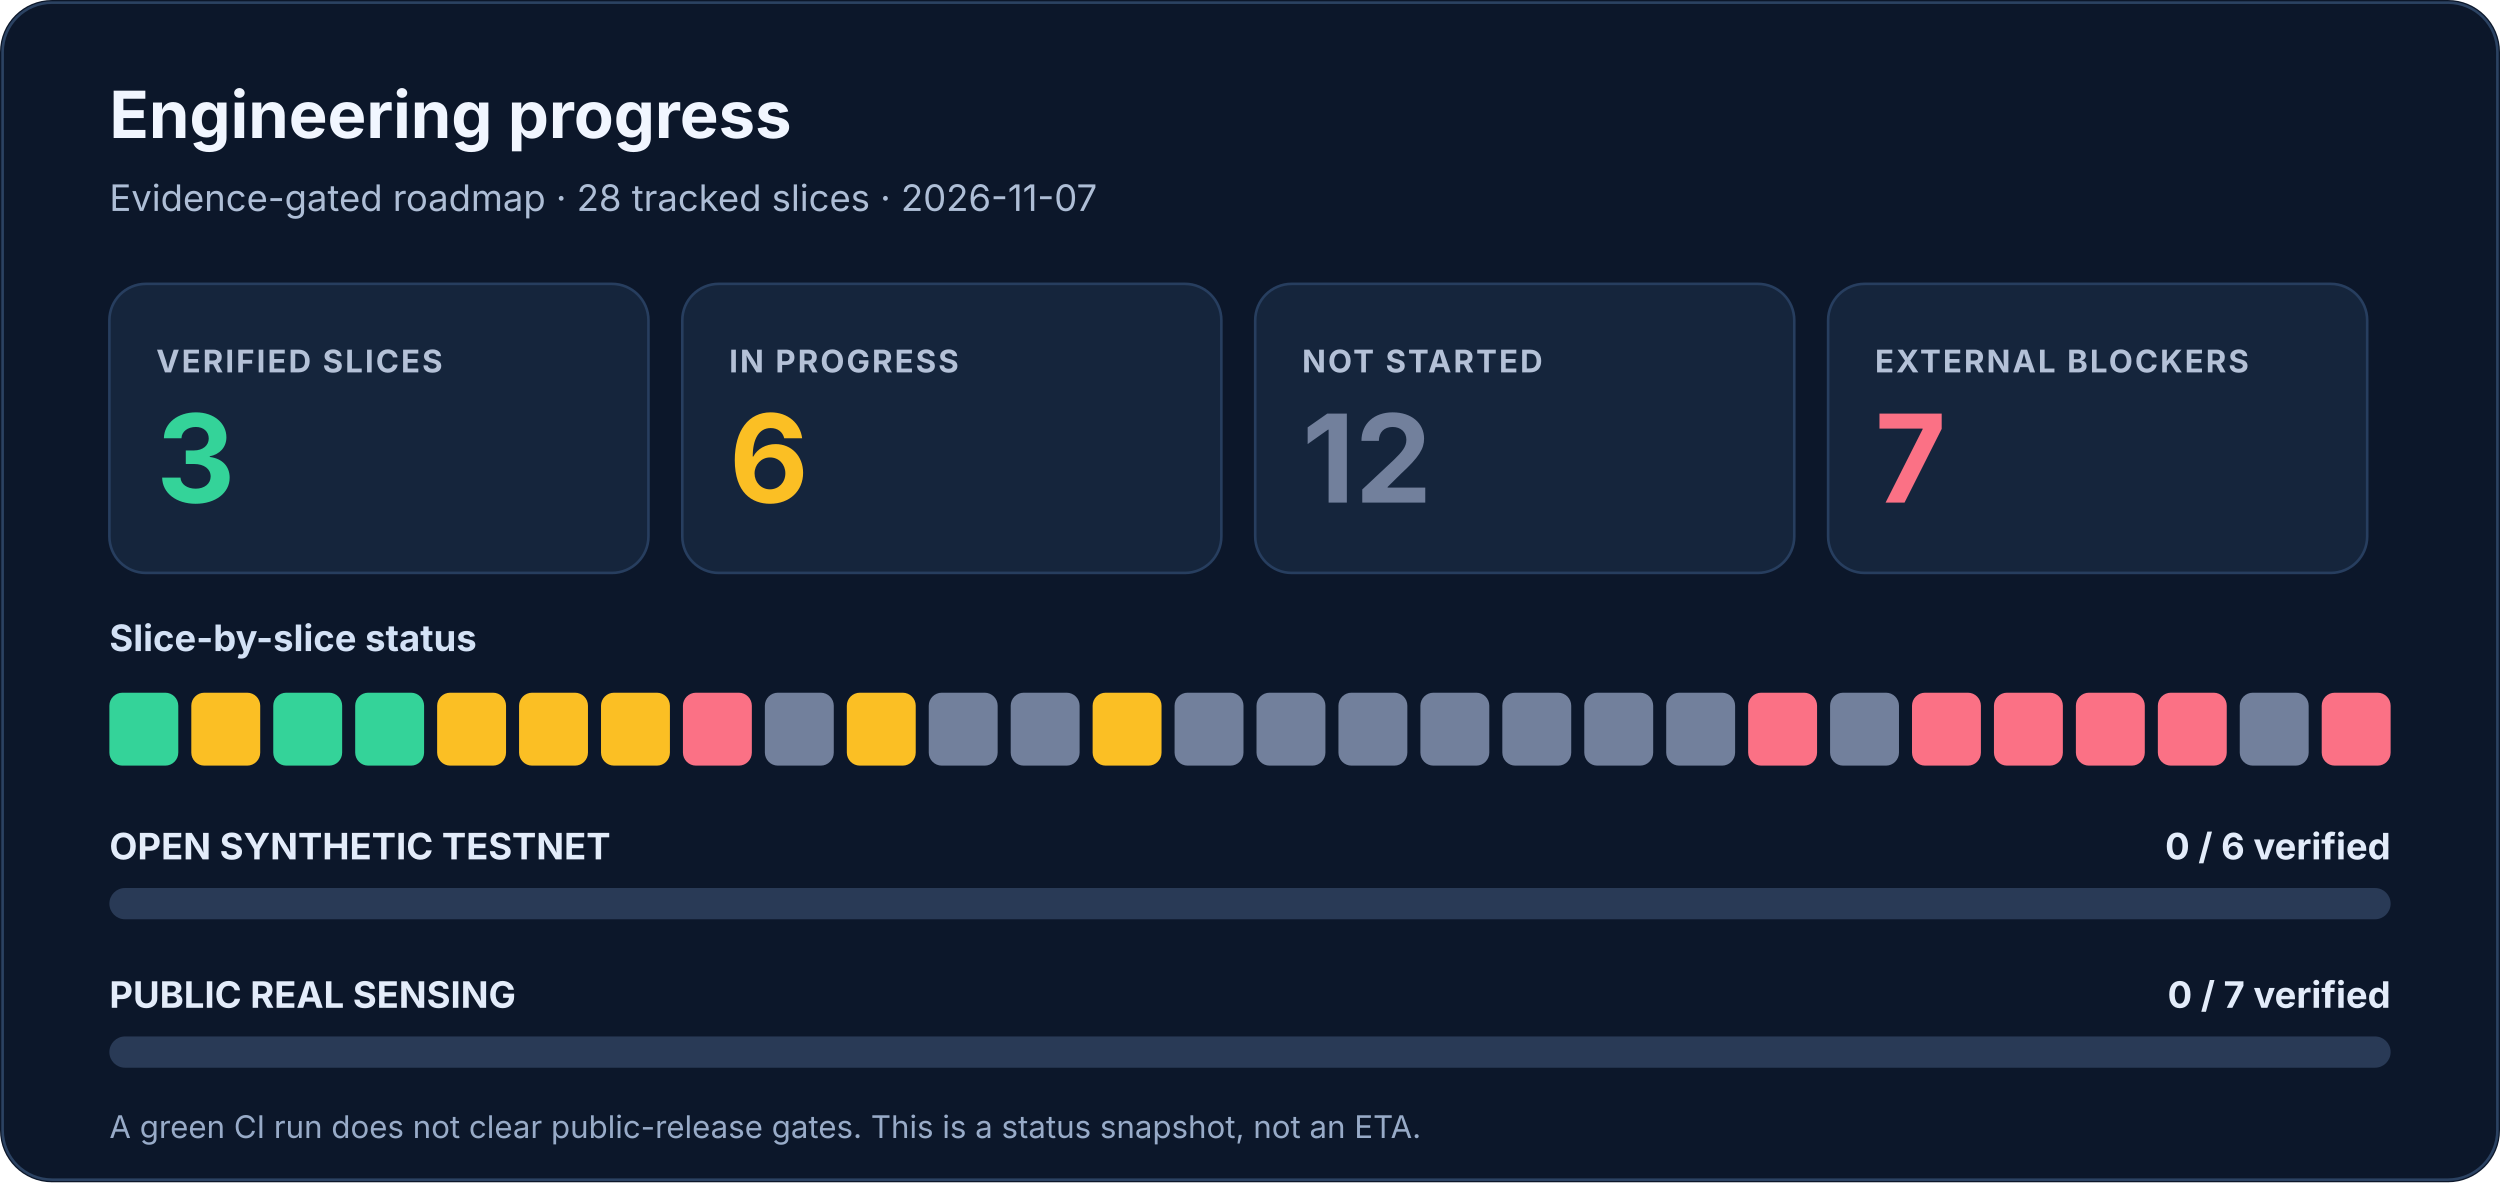
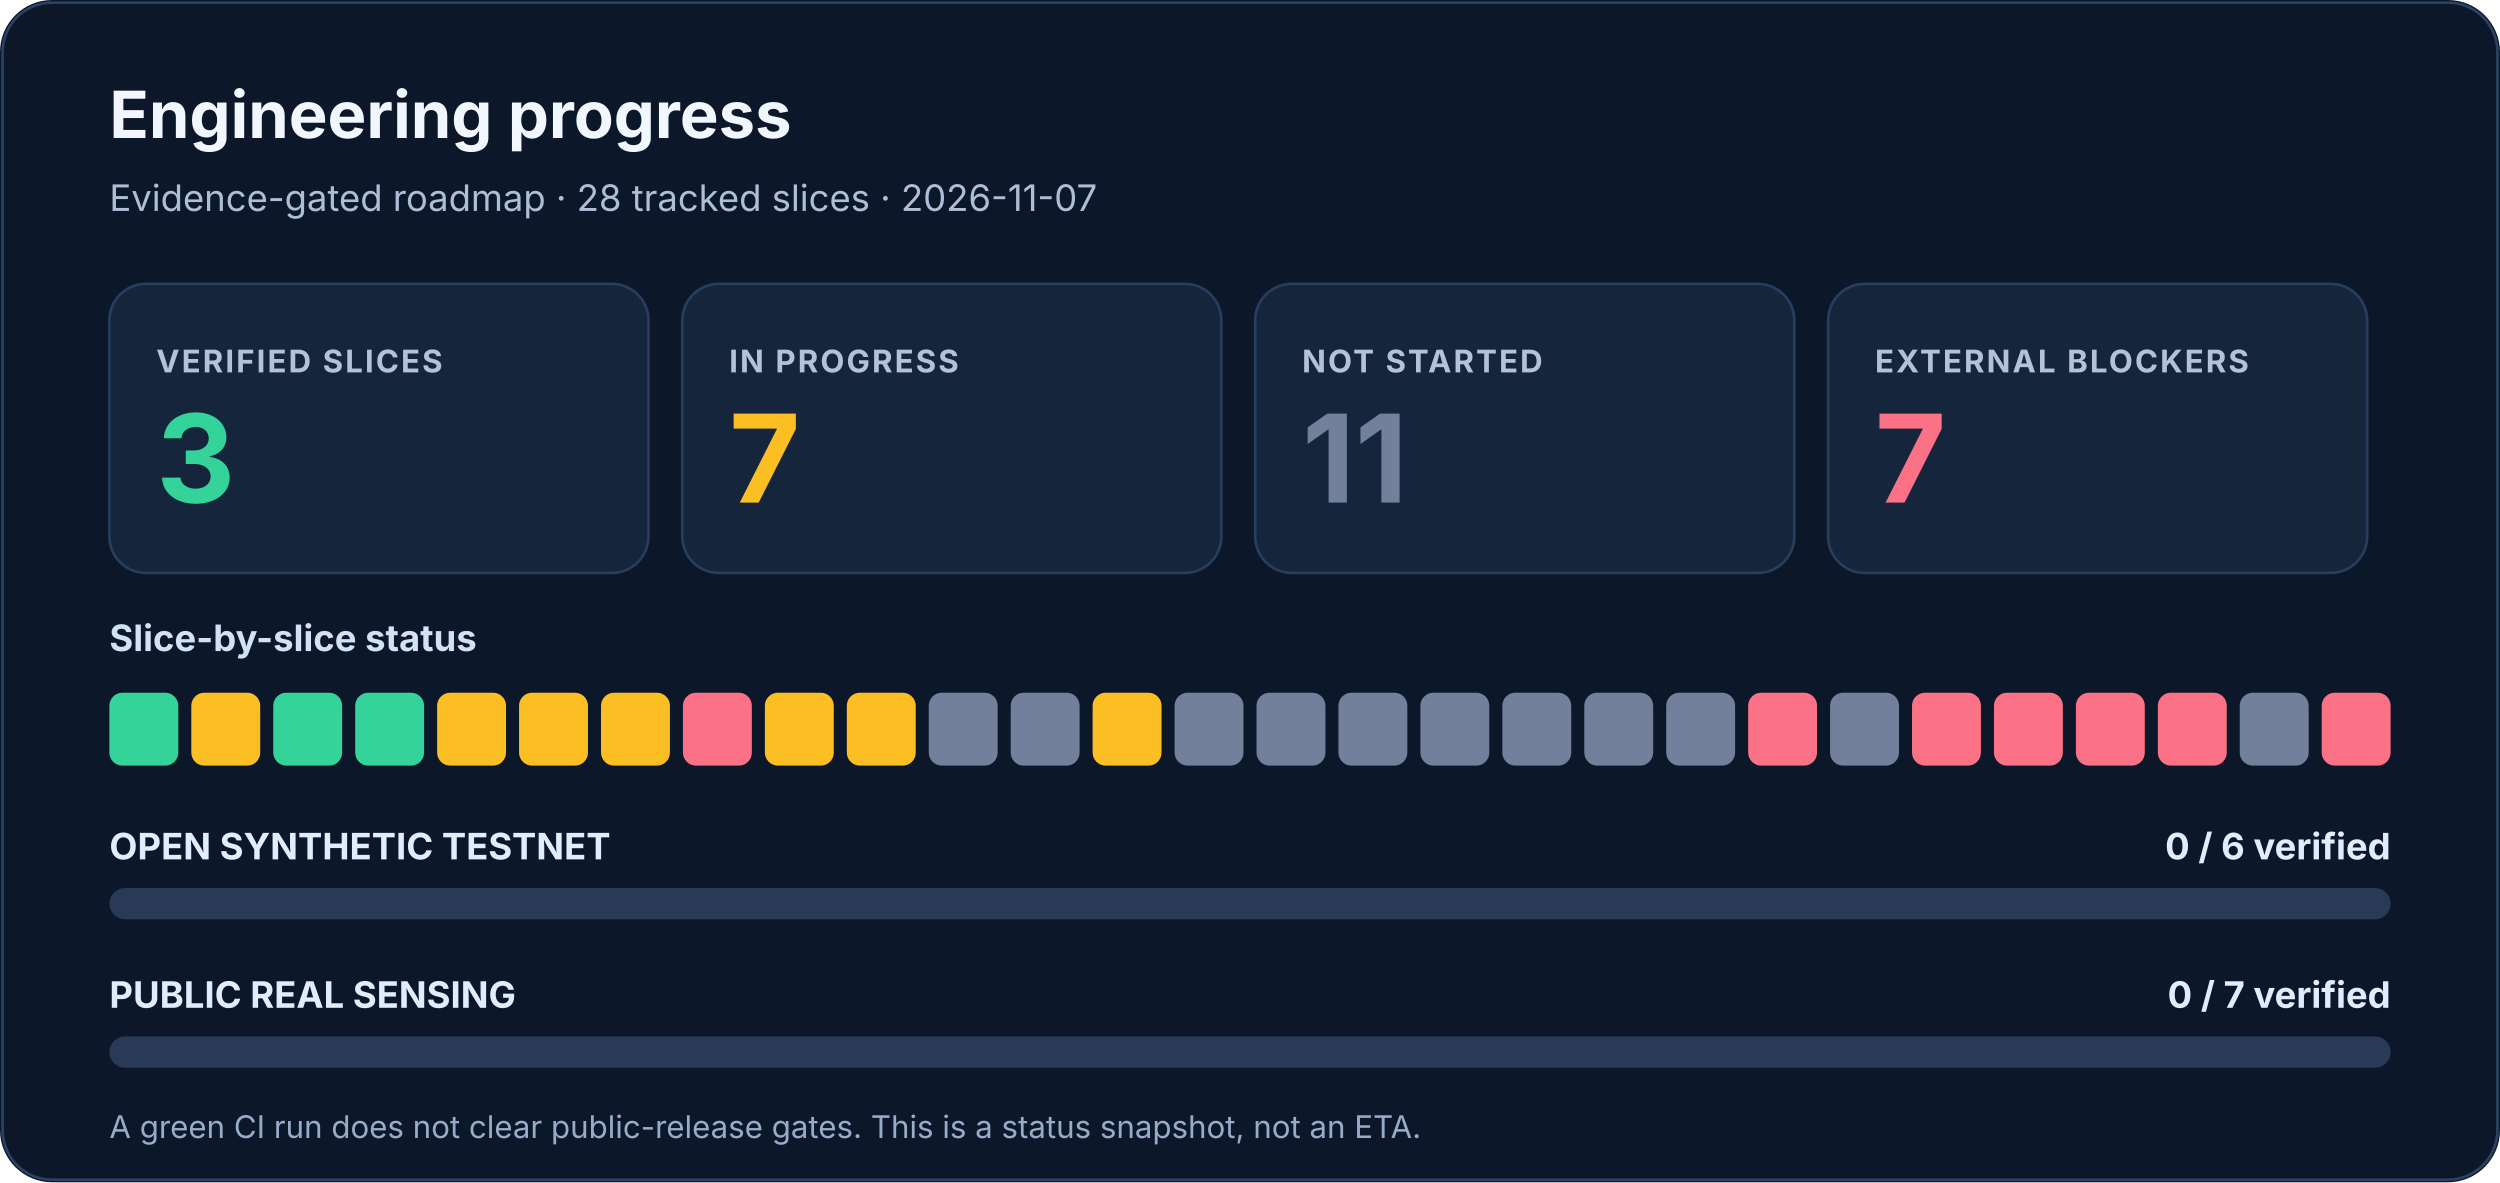
<svg xmlns="http://www.w3.org/2000/svg" width="960" height="454" viewBox="0 0 960 454" role="img" aria-labelledby="title desc">
  <rect width="960" height="454" rx="20" fill="#0c172a" />
  <rect x="1" y="1" width="958" height="452" rx="19" fill="none" stroke="#2b4262" />
  <text x="42" y="53" font-family="ui-sans-serif,system-ui,-apple-system,Segoe UI,sans-serif" font-size="25" font-weight="750" fill="#f1f6ff">Engineering progress</text>
  <text x="42" y="81" font-family="ui-sans-serif,system-ui,-apple-system,Segoe UI,sans-serif" font-size="14" fill="#aebed6">Evidence-gated roadmap · 28 tracked slices · 2026-11-07</text>
  <g font-family="ui-sans-serif,system-ui,-apple-system,Segoe UI,sans-serif">
    <rect x="42" y="109" width="207" height="111" rx="14" fill="#15253c" stroke="#273e5f" />
    <text x="60" y="143" font-size="12" font-weight="650" fill="#b4c1d7" letter-spacing=".8">VERIFIED SLICES</text>
    <text x="60" y="193" font-size="47" font-weight="750" fill="#34d399">3</text>
    <rect x="262" y="109" width="207" height="111" rx="14" fill="#15253c" stroke="#273e5f" />
    <text x="280" y="143" font-size="12" font-weight="650" fill="#b4c1d7" letter-spacing=".8">IN PROGRESS</text>
-     <text x="280" y="193" font-size="47" font-weight="750" fill="#fbbf24">6</text>
+     <text x="280" y="193" font-size="47" font-weight="750" fill="#fbbf24">7</text>
    <rect x="482" y="109" width="207" height="111" rx="14" fill="#15253c" stroke="#273e5f" />
    <text x="500" y="143" font-size="12" font-weight="650" fill="#b4c1d7" letter-spacing=".8">NOT STARTED</text>
-     <text x="500" y="193" font-size="47" font-weight="750" fill="#72809c">12</text>
+     <text x="500" y="193" font-size="47" font-weight="750" fill="#72809c">11</text>
    <rect x="702" y="109" width="207" height="111" rx="14" fill="#15253c" stroke="#273e5f" />
    <text x="720" y="143" font-size="12" font-weight="650" fill="#b4c1d7" letter-spacing=".8">EXTERNAL BLOCKERS</text>
    <text x="720" y="193" font-size="47" font-weight="750" fill="#fb7185">7</text>
    <text x="42" y="250" font-size="14" font-weight="650" fill="#d3e1f5">Slice-by-slice status</text>
    <rect x="42.00" y="266" width="26.46" height="28" rx="5" fill="#34d399" />
    <rect x="73.46" y="266" width="26.46" height="28" rx="5" fill="#fbbf24" />
    <rect x="104.93" y="266" width="26.46" height="28" rx="5" fill="#34d399" />
    <rect x="136.39" y="266" width="26.46" height="28" rx="5" fill="#34d399" />
    <rect x="167.86" y="266" width="26.46" height="28" rx="5" fill="#fbbf24" />
    <rect x="199.32" y="266" width="26.46" height="28" rx="5" fill="#fbbf24" />
    <rect x="230.79" y="266" width="26.46" height="28" rx="5" fill="#fbbf24" />
    <rect x="262.25" y="266" width="26.46" height="28" rx="5" fill="#fb7185" />
-     <rect x="293.71" y="266" width="26.46" height="28" rx="5" fill="#72809c" />
+     <rect x="293.71" y="266" width="26.46" height="28" rx="5" fill="#fbbf24" />
    <rect x="325.18" y="266" width="26.46" height="28" rx="5" fill="#fbbf24" />
    <rect x="356.64" y="266" width="26.46" height="28" rx="5" fill="#72809c" />
    <rect x="388.11" y="266" width="26.46" height="28" rx="5" fill="#72809c" />
    <rect x="419.57" y="266" width="26.46" height="28" rx="5" fill="#fbbf24" />
    <rect x="451.04" y="266" width="26.46" height="28" rx="5" fill="#72809c" />
    <rect x="482.50" y="266" width="26.46" height="28" rx="5" fill="#72809c" />
    <rect x="513.96" y="266" width="26.46" height="28" rx="5" fill="#72809c" />
    <rect x="545.43" y="266" width="26.46" height="28" rx="5" fill="#72809c" />
    <rect x="576.89" y="266" width="26.46" height="28" rx="5" fill="#72809c" />
    <rect x="608.36" y="266" width="26.46" height="28" rx="5" fill="#72809c" />
    <rect x="639.82" y="266" width="26.46" height="28" rx="5" fill="#72809c" />
    <rect x="671.29" y="266" width="26.46" height="28" rx="5" fill="#fb7185" />
    <rect x="702.75" y="266" width="26.46" height="28" rx="5" fill="#72809c" />
    <rect x="734.21" y="266" width="26.46" height="28" rx="5" fill="#fb7185" />
    <rect x="765.68" y="266" width="26.46" height="28" rx="5" fill="#fb7185" />
    <rect x="797.14" y="266" width="26.46" height="28" rx="5" fill="#fb7185" />
    <rect x="828.61" y="266" width="26.46" height="28" rx="5" fill="#fb7185" />
    <rect x="860.07" y="266" width="26.46" height="28" rx="5" fill="#72809c" />
    <rect x="891.54" y="266" width="26.46" height="28" rx="5" fill="#fb7185" />
    <text x="42" y="330" font-size="14" font-weight="650" fill="#e3ecfa">OPEN SYNTHETIC TESTNET</text>
    <text x="918" y="330" text-anchor="end" font-size="14" font-weight="700" fill="#e3ecfa">0 / 6 verified</text>
    <rect x="42" y="341" width="876" height="12" rx="6" fill="#293a56" />
    <text x="42" y="387" font-size="14" font-weight="650" fill="#e3ecfa">PUBLIC REAL SENSING</text>
    <text x="918" y="387" text-anchor="end" font-size="14" font-weight="700" fill="#e3ecfa">0 / 7 verified</text>
    <rect x="42" y="398" width="876" height="12" rx="6" fill="#293a56" />
    <text x="42" y="437" font-size="12" fill="#98abc8">A green CI run does not clear public-release gates. This is a status snapshot, not an ETA.</text>
  </g>
</svg>
